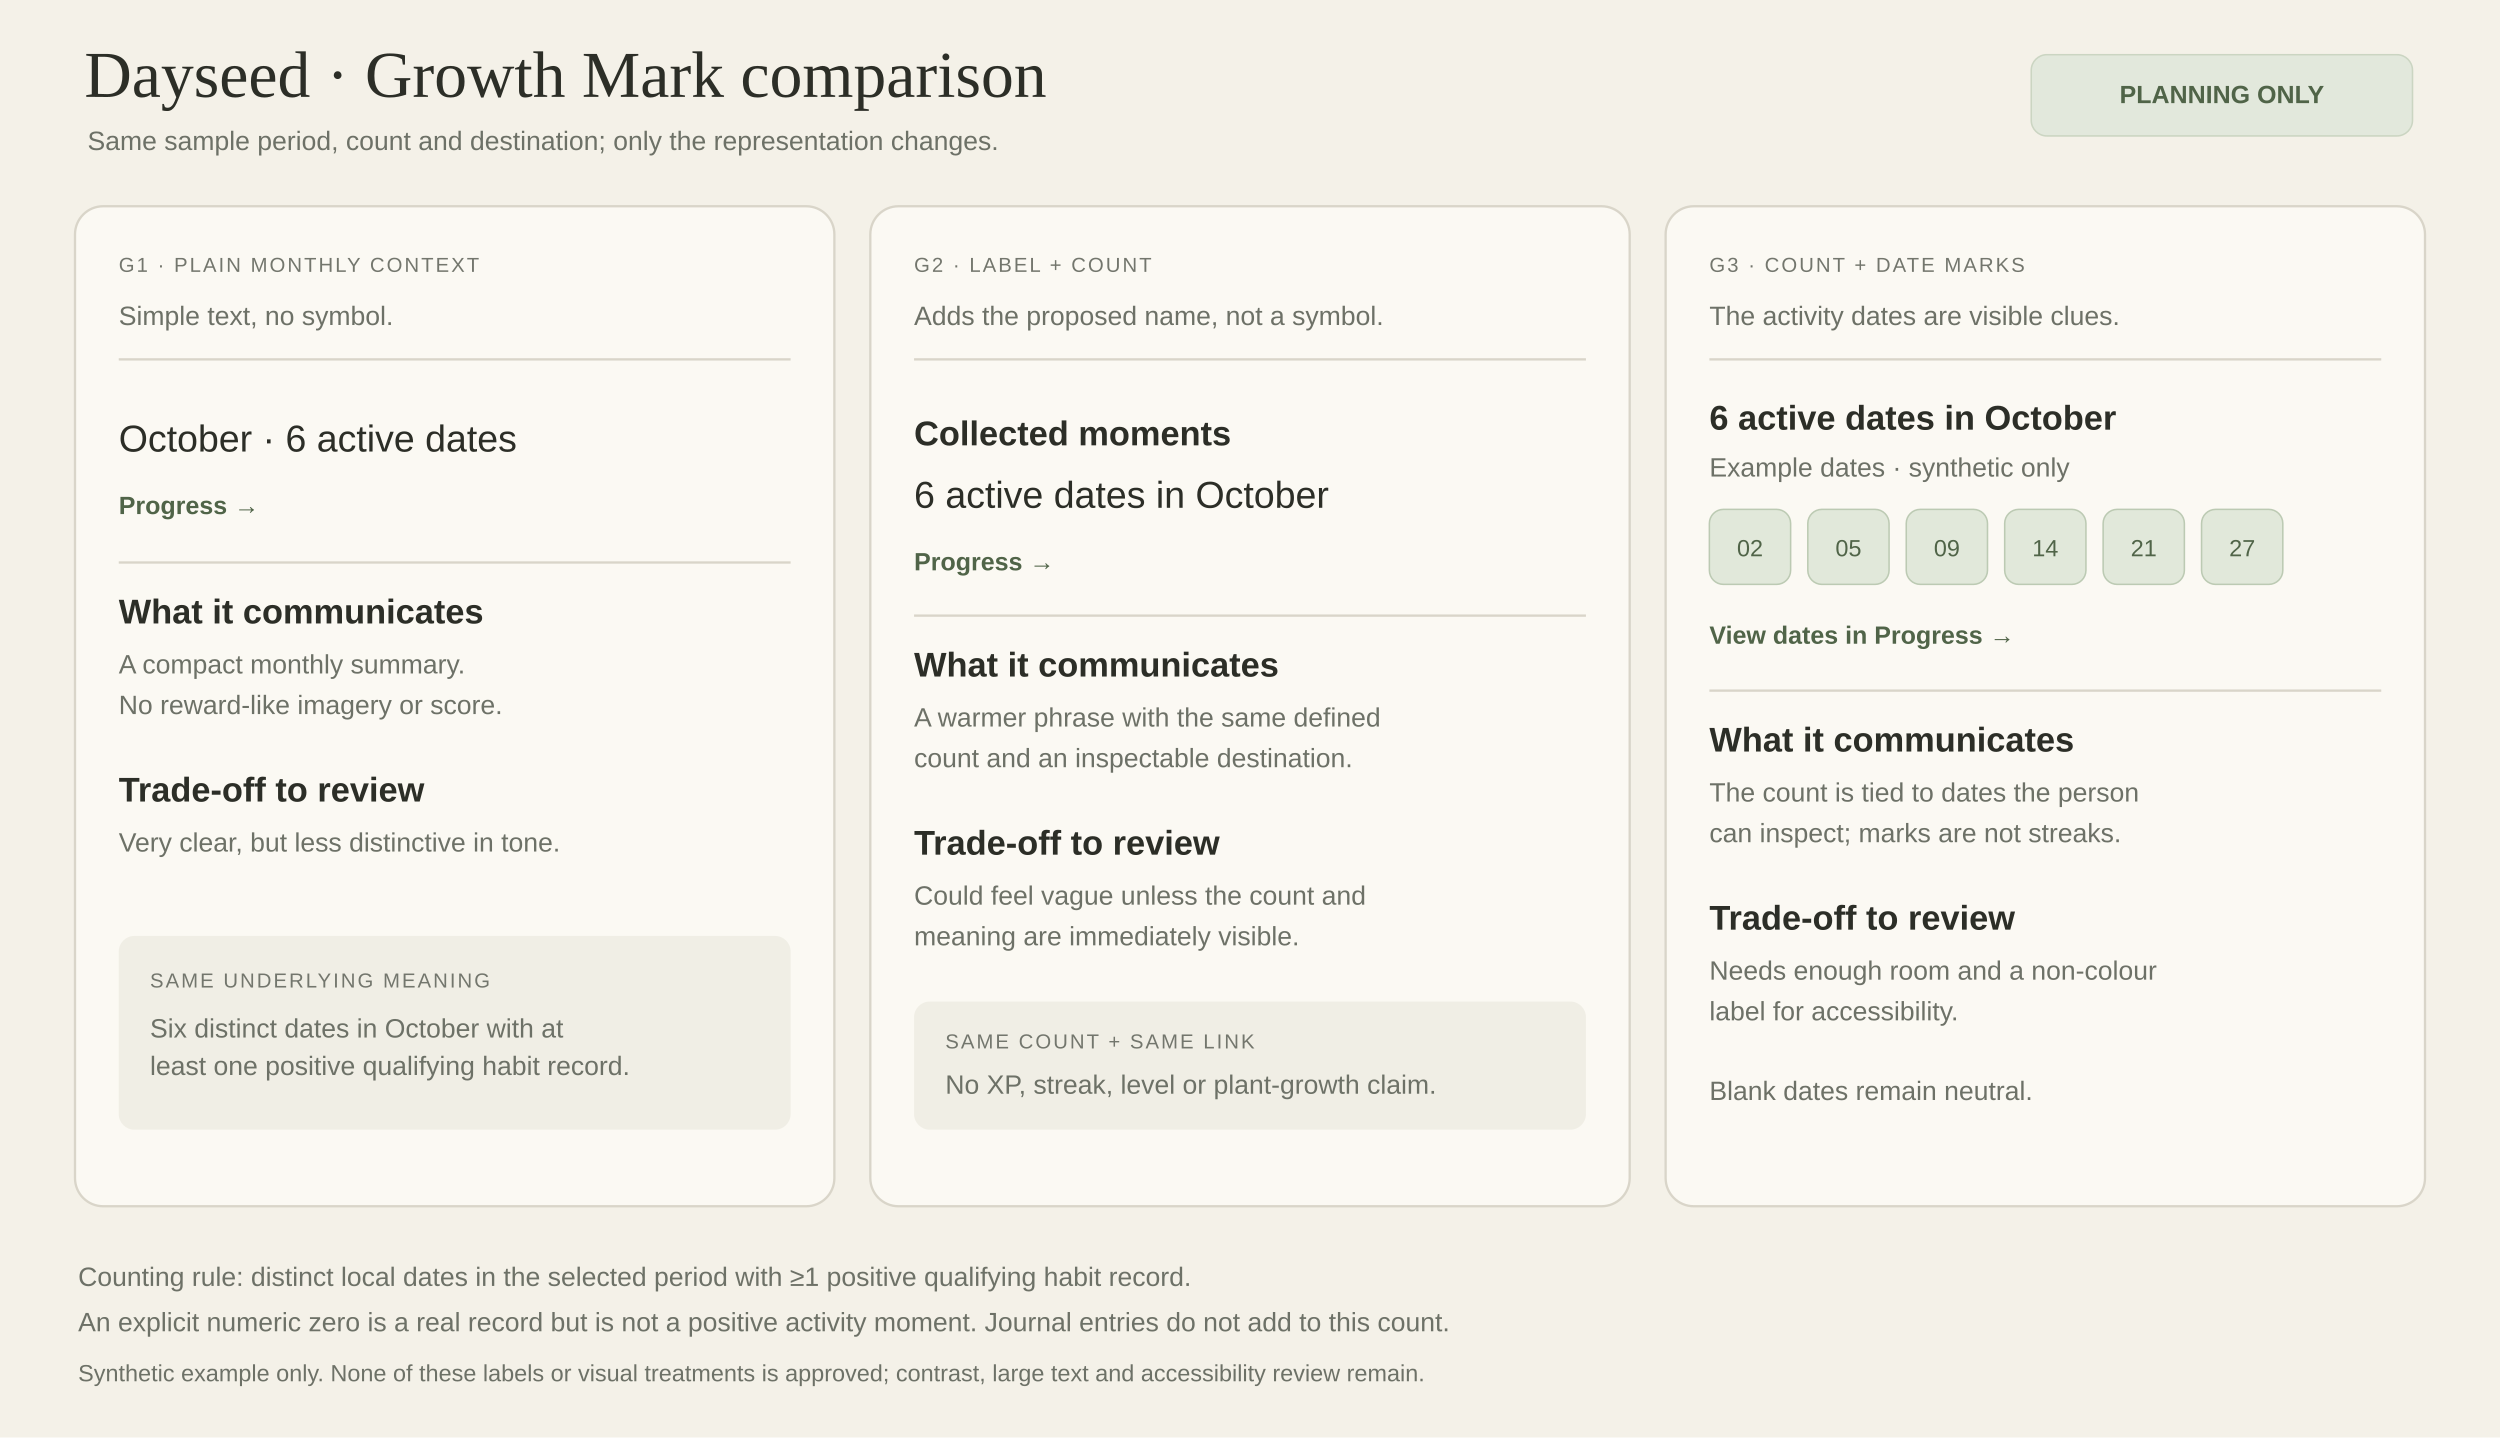
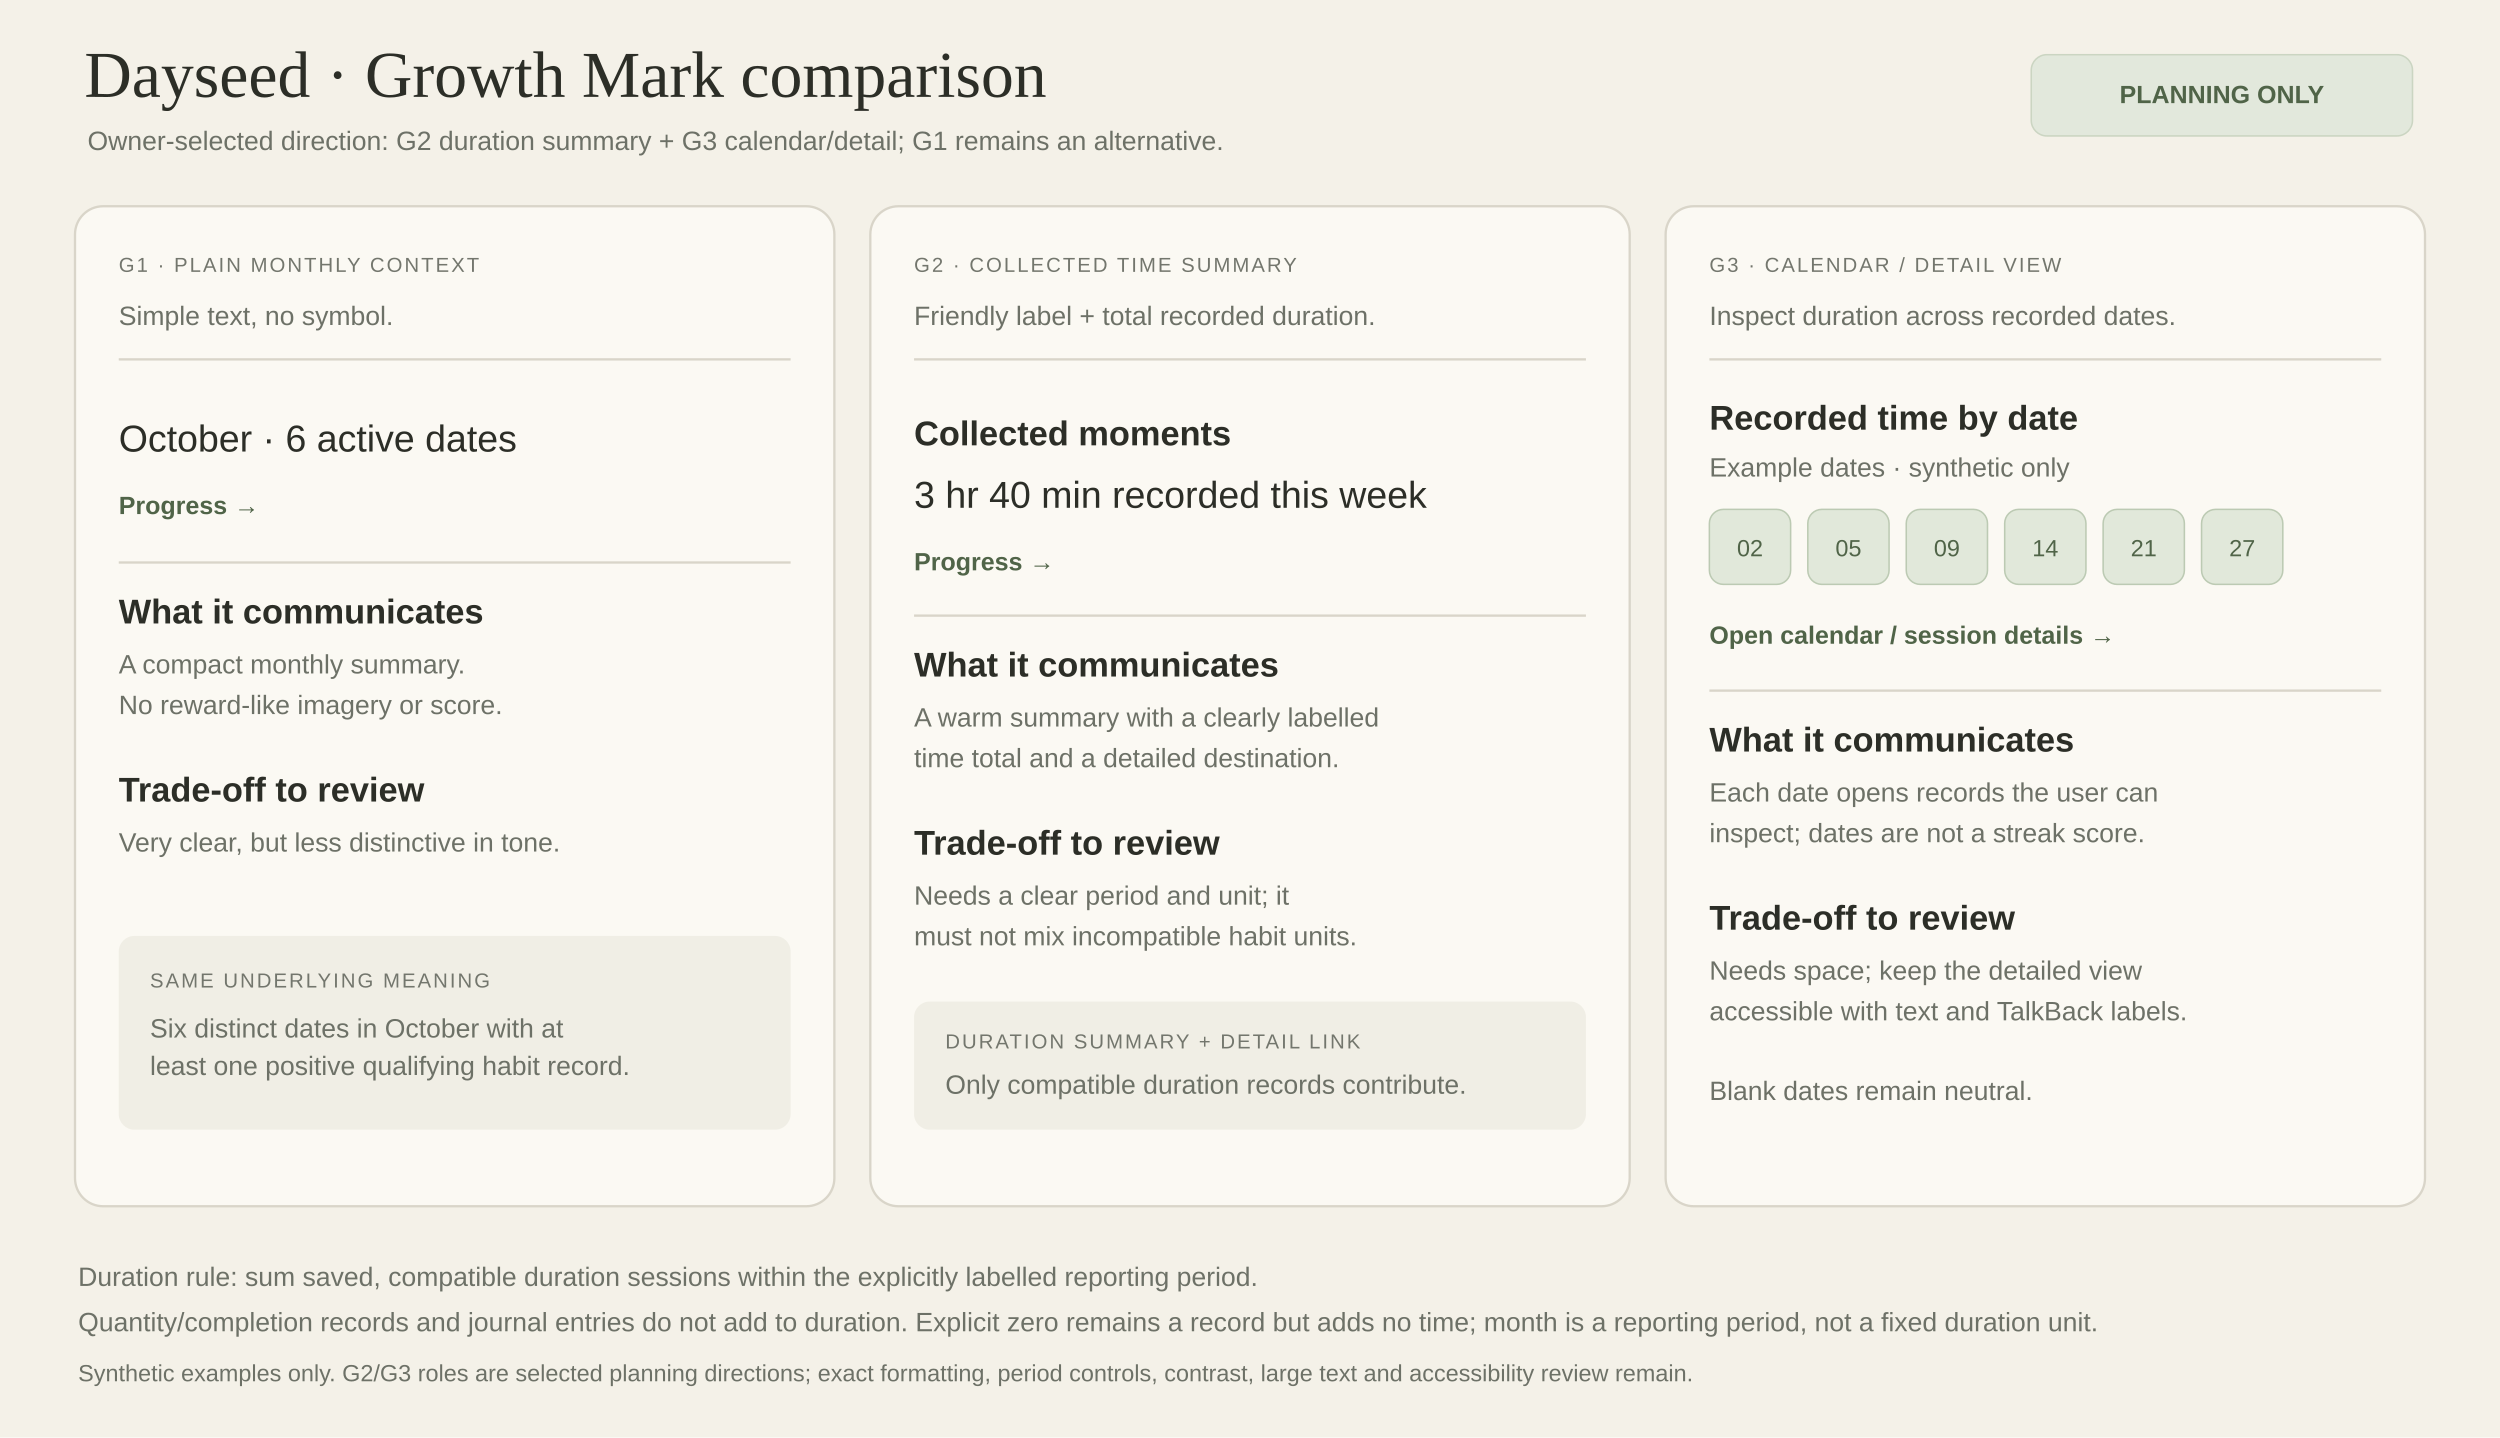
<svg xmlns="http://www.w3.org/2000/svg" width="1600" height="920" viewBox="0 0 1600 920" role="img" aria-labelledby="title desc">
  <defs>
    <style>
      .paper{fill:#f4f1e8}.card{fill:#fbf9f3;stroke:#d9d5c9;stroke-width:1.5}.ink{fill:#2c2e27}.muted{fill:#6d7167}.sage{fill:#e1e8da}.sageInk{fill:#506448}.line{stroke:#d9d5c9;stroke-width:1.5}.title{font-family:Georgia,'Times New Roman',serif;font-size:42px;fill:#2c2e27}.heading{font-family:Arial,sans-serif;font-size:22px;font-weight:700;fill:#2c2e27}.body{font-family:Arial,sans-serif;font-size:24px;fill:#2c2e27}.small{font-family:Arial,sans-serif;font-size:17px;fill:#6d7167}.micro{font-family:Arial,sans-serif;font-size:13px;fill:#73766d;letter-spacing:1.3px}.link{font-family:Arial,sans-serif;font-size:16px;font-weight:700;fill:#506448}
    </style>
  </defs>
  <rect width="1600" height="920" class="paper" />
  <text x="54" y="62" class="title">Dayseed · Growth Mark comparison</text>
-   <text x="56" y="96" class="small">Same sample period, count and destination; only the representation changes.</text>
+   <text x="56" y="96" class="small">Owner-selected direction: G2 duration summary + G3 calendar/detail; G1 remains an alternative.</text>
  <rect x="1300" y="35" width="244" height="52" rx="10" fill="#e2e8dc" stroke="#cbd5c2" />
  <text x="1422" y="66" text-anchor="middle" class="link">PLANNING ONLY</text>
  <rect x="48" y="132" width="486" height="640" rx="18" class="card" />
  <text x="76" y="174" class="micro">G1 · PLAIN MONTHLY CONTEXT</text>
  <text x="76" y="208" class="small">Simple text, no symbol.</text>
  <line x1="76" y1="230" x2="506" y2="230" class="line" />
  <text x="76" y="289" class="body">October · 6 active dates</text>
  <text x="76" y="329" class="link">Progress →</text>
  <line x1="76" y1="360" x2="506" y2="360" class="line" />
  <text x="76" y="399" class="heading">What it communicates</text>
  <text x="76" y="431" class="small">A compact monthly summary.</text>
  <text x="76" y="457" class="small">No reward-like imagery or score.</text>
  <text x="76" y="513" class="heading">Trade-off to review</text>
  <text x="76" y="545" class="small">Very clear, but less distinctive in tone.</text>
  <rect x="76" y="599" width="430" height="124" rx="10" fill="#f0eee5" />
  <text x="96" y="632" class="micro">SAME UNDERLYING MEANING</text>
  <text x="96" y="664" class="small">Six distinct dates in October with at</text>
  <text x="96" y="688" class="small">least one positive qualifying habit record.</text>
  <rect x="557" y="132" width="486" height="640" rx="18" class="card" />
-   <text x="585" y="174" class="micro">G2 · LABEL + COUNT</text>
-   <text x="585" y="208" class="small">Adds the proposed name, not a symbol.</text>
+   <text x="585" y="174" class="micro">G2 · COLLECTED TIME SUMMARY</text>
+   <text x="585" y="208" class="small">Friendly label + total recorded duration.</text>
  <line x1="585" y1="230" x2="1015" y2="230" class="line" />
  <text x="585" y="285" class="heading">Collected moments</text>
-   <text x="585" y="325" class="body">6 active dates in October</text>
+   <text x="585" y="325" class="body">3 hr 40 min recorded this week</text>
  <text x="585" y="365" class="link">Progress →</text>
  <line x1="585" y1="394" x2="1015" y2="394" class="line" />
  <text x="585" y="433" class="heading">What it communicates</text>
-   <text x="585" y="465" class="small">A warmer phrase with the same defined</text>
-   <text x="585" y="491" class="small">count and an inspectable destination.</text>
+   <text x="585" y="465" class="small">A warm summary with a clearly labelled</text>
+   <text x="585" y="491" class="small">time total and a detailed destination.</text>
  <text x="585" y="547" class="heading">Trade-off to review</text>
-   <text x="585" y="579" class="small">Could feel vague unless the count and</text>
-   <text x="585" y="605" class="small">meaning are immediately visible.</text>
+   <text x="585" y="579" class="small">Needs a clear period and unit; it</text>
+   <text x="585" y="605" class="small">must not mix incompatible habit units.</text>
  <rect x="585" y="641" width="430" height="82" rx="10" fill="#f0eee5" />
-   <text x="605" y="671" class="micro">SAME COUNT + SAME LINK</text>
-   <text x="605" y="700" class="small">No XP, streak, level or plant-growth claim.</text>
+   <text x="605" y="671" class="micro">DURATION SUMMARY + DETAIL LINK</text>
+   <text x="605" y="700" class="small">Only compatible duration records contribute.</text>
  <rect x="1066" y="132" width="486" height="640" rx="18" class="card" />
-   <text x="1094" y="174" class="micro">G3 · COUNT + DATE MARKS</text>
-   <text x="1094" y="208" class="small">The activity dates are visible clues.</text>
+   <text x="1094" y="174" class="micro">G3 · CALENDAR / DETAIL VIEW</text>
+   <text x="1094" y="208" class="small">Inspect duration across recorded dates.</text>
  <line x1="1094" y1="230" x2="1524" y2="230" class="line" />
-   <text x="1094" y="275" class="heading">6 active dates in October</text>
+   <text x="1094" y="275" class="heading">Recorded time by date</text>
  <text x="1094" y="305" class="small">Example dates · synthetic only</text>
  <g>
    <rect x="1094" y="326" width="52" height="48" rx="9" fill="#e1e8da" stroke="#bccab3" />
    <rect x="1157" y="326" width="52" height="48" rx="9" fill="#e1e8da" stroke="#bccab3" />
    <rect x="1220" y="326" width="52" height="48" rx="9" fill="#e1e8da" stroke="#bccab3" />
    <rect x="1283" y="326" width="52" height="48" rx="9" fill="#e1e8da" stroke="#bccab3" />
    <rect x="1346" y="326" width="52" height="48" rx="9" fill="#e1e8da" stroke="#bccab3" />
    <rect x="1409" y="326" width="52" height="48" rx="9" fill="#e1e8da" stroke="#bccab3" />
    <text x="1120" y="356" text-anchor="middle" class="small" style="font-size:15px;fill:#506448">02</text>
    <text x="1183" y="356" text-anchor="middle" class="small" style="font-size:15px;fill:#506448">05</text>
    <text x="1246" y="356" text-anchor="middle" class="small" style="font-size:15px;fill:#506448">09</text>
    <text x="1309" y="356" text-anchor="middle" class="small" style="font-size:15px;fill:#506448">14</text>
    <text x="1372" y="356" text-anchor="middle" class="small" style="font-size:15px;fill:#506448">21</text>
    <text x="1435" y="356" text-anchor="middle" class="small" style="font-size:15px;fill:#506448">27</text>
  </g>
-   <text x="1094" y="412" class="link">View dates in Progress →</text>
+   <text x="1094" y="412" class="link">Open calendar / session details →</text>
  <line x1="1094" y1="442" x2="1524" y2="442" class="line" />
  <text x="1094" y="481" class="heading">What it communicates</text>
-   <text x="1094" y="513" class="small">The count is tied to dates the person</text>
-   <text x="1094" y="539" class="small">can inspect; marks are not streaks.</text>
+   <text x="1094" y="513" class="small">Each date opens records the user can</text>
+   <text x="1094" y="539" class="small">inspect; dates are not a streak score.</text>
  <text x="1094" y="595" class="heading">Trade-off to review</text>
-   <text x="1094" y="627" class="small">Needs enough room and a non-colour</text>
-   <text x="1094" y="653" class="small">label for accessibility.</text>
+   <text x="1094" y="627" class="small">Needs space; keep the detailed view</text>
+   <text x="1094" y="653" class="small">accessible with text and TalkBack labels.</text>
  <text x="1094" y="704" class="small">Blank dates remain neutral.</text>
-   <text x="50" y="823" class="small">Counting rule: distinct local dates in the selected period with ≥1 positive qualifying habit record.</text>
-   <text x="50" y="852" class="small">An explicit numeric zero is a real record but is not a positive activity moment. Journal entries do not add to this count.</text>
-   <text x="50" y="884" class="small" style="font-size:15px">Synthetic example only. None of these labels or visual treatments is approved; contrast, large text and accessibility review remain.</text>
+   <text x="50" y="823" class="small">Duration rule: sum saved, compatible duration sessions within the explicitly labelled reporting period.</text>
+   <text x="50" y="852" class="small">Quantity/completion records and journal entries do not add to duration. Explicit zero remains a record but adds no time; month is a reporting period, not a fixed duration unit.</text>
+   <text x="50" y="884" class="small" style="font-size:15px">Synthetic examples only. G2/G3 roles are selected planning directions; exact formatting, period controls, contrast, large text and accessibility review remain.</text>
</svg>
